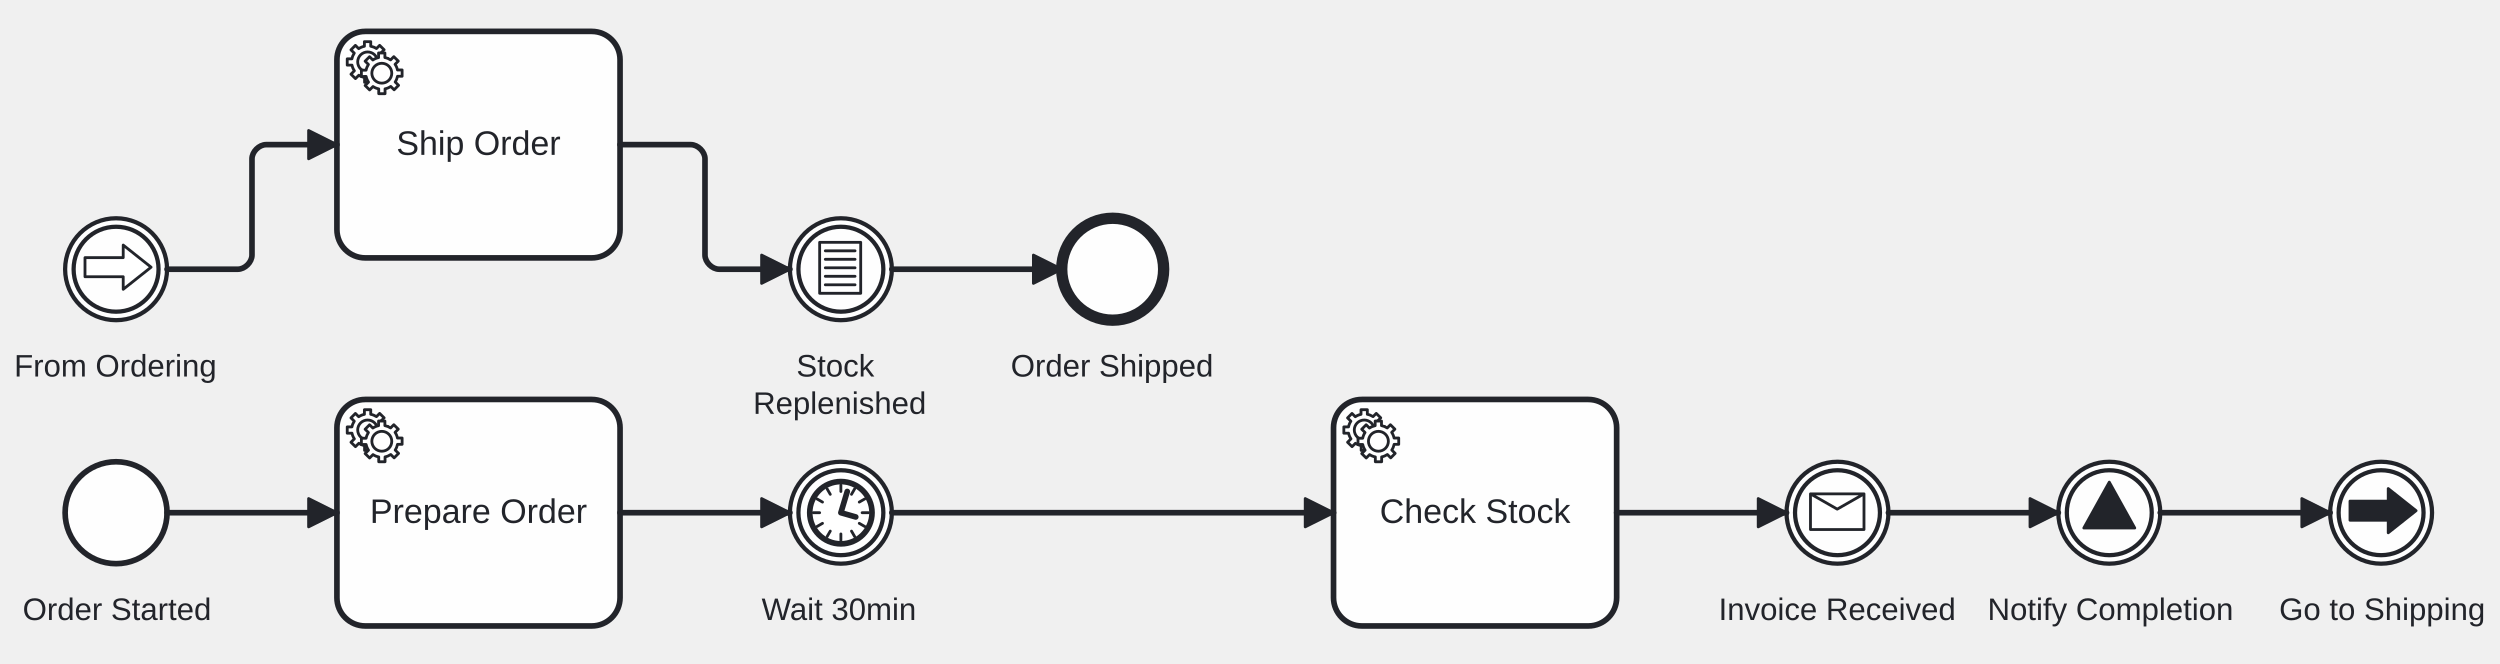
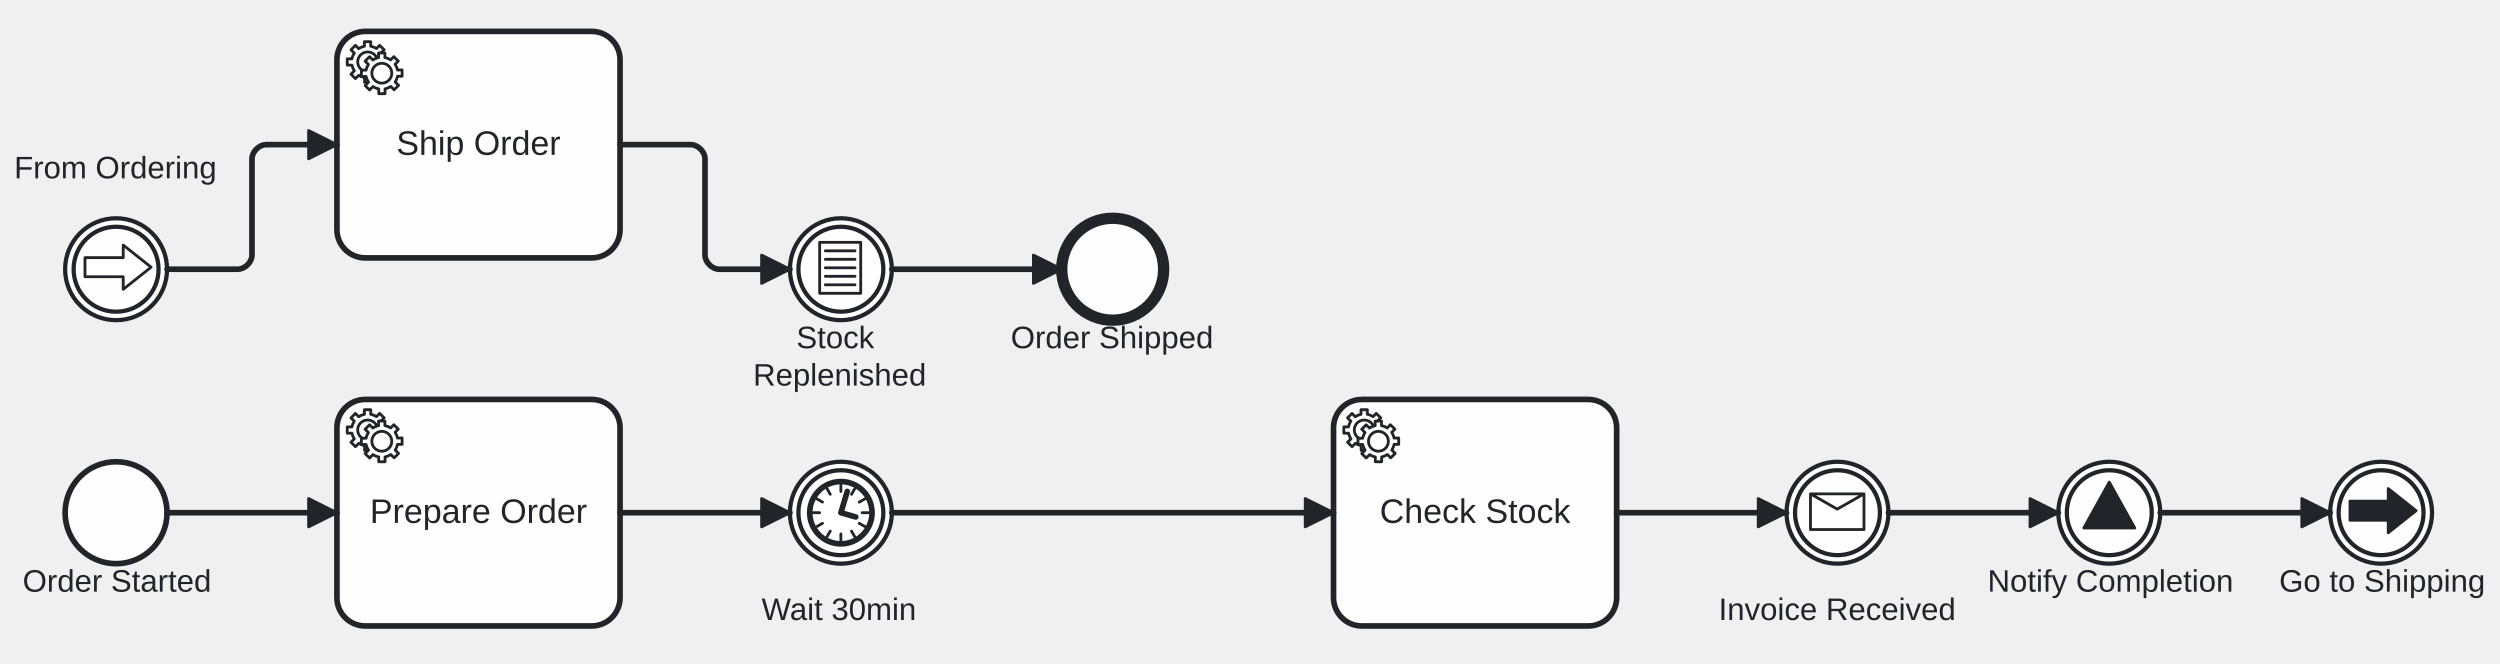
<svg xmlns="http://www.w3.org/2000/svg" width="1052" height="279" viewBox="169 57 883 222" version="1.1">
  <g class="djs-group">
    <g class="djs-element djs-shape" data-element-id="Start" transform="translate(192, 214)" style="display: block;">
      <g class="djs-visual">
        <circle cx="18" cy="18" r="18" style="stroke-linecap: round; stroke-linejoin: round; stroke: hsl(225, 10%, 15%); stroke-width: 2px; fill: white; fill-opacity: 0.95;" />
      </g>
      <rect style="fill: none; stroke-opacity: 0; stroke: white; stroke-width: 15px;" class="djs-hit djs-hit-all" x="0" y="0" width="36" height="36" />
      <circle cx="18" cy="18" r="23" style="fill: none;" class="djs-outline" />
+     </g>
+   </g>
+   <g class="djs-group">
+     <g class="djs-element djs-shape" data-element-id="Start_label" transform="translate(177, 250)" style="display: block;">
+       <g class="djs-visual">
+         <text style="font-family: Arial, sans-serif; font-size: 11px; font-weight: normal; fill: hsl(225, 10%, 15%);" lineHeight="1.2" class="djs-label">
+           <tspan x="0" y="9.9">Order Started</tspan>
+         </text>
+       </g>
+       <rect style="fill: none; stroke-opacity: 0; stroke: white; stroke-width: 15px;" class="djs-hit djs-hit-all" x="0" y="0" width="67" height="14" />
+       <rect x="-5" y="-5" rx="4" width="77" height="24" style="fill: none;" class="djs-outline" />
    </g>
  </g>
  <g class="djs-group">
    <g class="djs-element djs-shape" data-element-id="PrepareOrder" transform="translate(288, 192)" style="display: block;">
      <g class="djs-visual">
        <rect x="0" y="0" width="100" height="80" rx="10" ry="10" style="stroke-linecap: round; stroke-linejoin: round; stroke: hsl(225, 10%, 15%); stroke-width: 2px; fill: white; fill-opacity: 0.95;" />
        <text style="font-family: Arial, sans-serif; font-size: 12px; font-weight: normal; fill: hsl(225, 10%, 15%);" lineHeight="1.2" class="djs-label">
          <tspan x="11.654" y="43.6">Prepare Order</tspan>
        </text>
        <circle cx="5" cy="5" r="5" style="stroke-linecap: round; stroke-linejoin: round; stroke: none; stroke-width: 2px; fill: white;" transform="translate(6, 6)" />
        <path style="fill: white; stroke-linecap: round; stroke-linejoin: round; stroke: hsl(225, 10%, 15%); stroke-width: 1px;" d="m 12,18 v -1.713 c 0.352,-0.07 0.704,-0.178 1.048,-0.321 0.344,-0.145 0.666,-0.321 0.966,-0.521 l 1.194,1.18 1.567,-1.577 -1.195,-1.18 c 0.403,-0.614 0.683,-1.299 0.825,-2.018 l 1.622,-0.01 v -2.22 l -1.637,0.01 c -0.073,-0.352 -0.178,-0.7 -0.324,-1.044 -0.145,-0.344 -0.321,-0.664 -0.523,-0.962 l 1.131,-1.136 -1.583,-1.563 -1.13,1.136 c -0.614,-0.401 -1.303,-0.681 -2.023,-0.822 l 0.009,-1.619 h -2.241 l 0.004,1.631 c -0.354,0.074 -0.705,0.18 -1.05,0.324 -0.344,0.144 -0.665,0.321 -0.964,0.52 l -1.17,-1.158 -1.567,1.579 1.168,1.157 c -0.403,0.613 -0.683,1.298 -0.825,2.017 l -1.659,0.003 v 2.222 l 1.672,-0.006 c 0.073,0.351 0.18,0.702 0.324,1.045 0.145,0.344 0.321,0.664 0.523,0.961 l -1.199,1.197 1.584,1.56 1.196,-1.193 c 0.614,0.403 1.303,0.682 2.023,0.823 l 7.19e-4,1.699 h 2.227 z m 0.221,-3.996 c -1.789,0.75 -3.858,-0.093 -4.61,-1.874 -0.752,-1.783 0.091,-3.846 1.88,-4.596 1.788,-0.749 3.857,0.093 4.609,1.874 0.752,1.782 -0.091,3.846 -1.88,4.596 z" />
        <circle cx="5" cy="5" r="5" style="stroke-linecap: round; stroke-linejoin: round; stroke: none; stroke-width: 2px; fill: white;" transform="translate(11, 10)" />
        <path style="fill: white; stroke-linecap: round; stroke-linejoin: round; stroke: hsl(225, 10%, 15%); stroke-width: 1px;" d="m 17,22 v -1.713 c 0.352,-0.07 0.704,-0.178 1.048,-0.321 0.344,-0.145 0.666,-0.321 0.966,-0.521 l 1.194,1.18 1.567,-1.577 -1.195,-1.18 c 0.403,-0.614 0.683,-1.299 0.825,-2.018 l 1.622,-0.01 v -2.22 l -1.637,0.01 c -0.073,-0.352 -0.178,-0.7 -0.324,-1.044 -0.145,-0.344 -0.321,-0.664 -0.523,-0.962 l 1.131,-1.136 -1.583,-1.563 -1.13,1.136 c -0.614,-0.401 -1.303,-0.681 -2.023,-0.822 l 0.009,-1.619 h -2.241 l 0.004,1.631 c -0.354,0.074 -0.705,0.18 -1.05,0.324 -0.344,0.144 -0.665,0.321 -0.964,0.52 l -1.17,-1.158 -1.567,1.579 1.168,1.157 c -0.403,0.613 -0.683,1.298 -0.825,2.017 l -1.659,0.003 v 2.222 l 1.672,-0.006 c 0.073,0.351 0.18,0.702 0.324,1.045 0.145,0.344 0.321,0.664 0.523,0.961 l -1.199,1.197 1.584,1.56 1.196,-1.193 c 0.614,0.403 1.303,0.682 2.023,0.823 l 7.19e-4,1.699 h 2.227 z m 0.221,-3.996 c -1.789,0.75 -3.858,-0.093 -4.61,-1.874 -0.752,-1.783 0.091,-3.846 1.88,-4.596 1.788,-0.749 3.857,0.093 4.609,1.874 0.752,1.782 -0.091,3.846 -1.88,4.596 z" />
      </g>
      <rect style="fill: none; stroke-opacity: 0; stroke: white; stroke-width: 15px;" class="djs-hit djs-hit-all" x="0" y="0" width="100" height="80" />
      <rect x="-5" y="-5" rx="14" width="110" height="90" style="fill: none;" class="djs-outline" />
    </g>
  </g>
  <g class="djs-group">
    <g class="djs-element djs-shape" data-element-id="TimerWait" transform="translate(448, 214)" style="display: block;">
      <g class="djs-visual">
        <circle cx="18" cy="18" r="18" style="stroke-linecap: round; stroke-linejoin: round; stroke: hsl(225, 10%, 15%); stroke-width: 1.5px; fill: white; fill-opacity: 0.95;" />
        <circle cx="18" cy="18" r="15" style="stroke-linecap: round; stroke-linejoin: round; stroke: hsl(225, 10%, 15%); stroke-width: 1.5px; fill: none;" />
        <circle cx="18" cy="18" r="11" style="stroke-linecap: round; stroke-linejoin: round; stroke: hsl(225, 10%, 15%); stroke-width: 2px; fill: white;" />
        <path style="fill: none; stroke-linecap: round; stroke-linejoin: round; stroke: hsl(225, 10%, 15%); stroke-width: 2px;" d="M 18,18 l 2.25,-7.5 m -2.25,7.5 l 5.25,1.5 " />
        <path style="fill: none; stroke-linecap: round; stroke-linejoin: round; stroke: hsl(225, 10%, 15%); stroke-width: 1px;" transform="rotate(0,18,18)" d="M 18,18 m 0,7.5 l -0,2.25 " />
        <path style="fill: none; stroke-linecap: round; stroke-linejoin: round; stroke: hsl(225, 10%, 15%); stroke-width: 1px;" transform="rotate(30,18,18)" d="M 18,18 m 0,7.5 l -0,2.25 " />
        <path style="fill: none; stroke-linecap: round; stroke-linejoin: round; stroke: hsl(225, 10%, 15%); stroke-width: 1px;" transform="rotate(60,18,18)" d="M 18,18 m 0,7.5 l -0,2.25 " />
        <path style="fill: none; stroke-linecap: round; stroke-linejoin: round; stroke: hsl(225, 10%, 15%); stroke-width: 1px;" transform="rotate(90,18,18)" d="M 18,18 m 0,7.5 l -0,2.25 " />
        <path style="fill: none; stroke-linecap: round; stroke-linejoin: round; stroke: hsl(225, 10%, 15%); stroke-width: 1px;" transform="rotate(120,18,18)" d="M 18,18 m 0,7.5 l -0,2.25 " />
        <path style="fill: none; stroke-linecap: round; stroke-linejoin: round; stroke: hsl(225, 10%, 15%); stroke-width: 1px;" transform="rotate(150,18,18)" d="M 18,18 m 0,7.5 l -0,2.25 " />
        <path style="fill: none; stroke-linecap: round; stroke-linejoin: round; stroke: hsl(225, 10%, 15%); stroke-width: 1px;" transform="rotate(180,18,18)" d="M 18,18 m 0,7.5 l -0,2.25 " />
        <path style="fill: none; stroke-linecap: round; stroke-linejoin: round; stroke: hsl(225, 10%, 15%); stroke-width: 1px;" transform="rotate(210,18,18)" d="M 18,18 m 0,7.5 l -0,2.25 " />
        <path style="fill: none; stroke-linecap: round; stroke-linejoin: round; stroke: hsl(225, 10%, 15%); stroke-width: 1px;" transform="rotate(240,18,18)" d="M 18,18 m 0,7.5 l -0,2.25 " />
        <path style="fill: none; stroke-linecap: round; stroke-linejoin: round; stroke: hsl(225, 10%, 15%); stroke-width: 1px;" transform="rotate(270,18,18)" d="M 18,18 m 0,7.5 l -0,2.25 " />
        <path style="fill: none; stroke-linecap: round; stroke-linejoin: round; stroke: hsl(225, 10%, 15%); stroke-width: 1px;" transform="rotate(300,18,18)" d="M 18,18 m 0,7.5 l -0,2.25 " />
        <path style="fill: none; stroke-linecap: round; stroke-linejoin: round; stroke: hsl(225, 10%, 15%); stroke-width: 1px;" transform="rotate(330,18,18)" d="M 18,18 m 0,7.5 l -0,2.25 " />
      </g>
      <rect style="fill: none; stroke-opacity: 0; stroke: white; stroke-width: 15px;" class="djs-hit djs-hit-all" x="0" y="0" width="36" height="36" />
      <circle cx="18" cy="18" r="23" style="fill: none;" class="djs-outline" />
    </g>
  </g>
  <g class="djs-group">
    <g class="djs-element djs-shape" data-element-id="TimerWait_label" transform="translate(438, 260)" style="display: block;">
      <g class="djs-visual">
        <text style="font-family: Arial, sans-serif; font-size: 11px; font-weight: normal; fill: hsl(225, 10%, 15%);" lineHeight="1.2" class="djs-label">
          <tspan x="0" y="9.9">Wait 30min</tspan>
        </text>
      </g>
      <rect style="fill: none; stroke-opacity: 0; stroke: white; stroke-width: 15px;" class="djs-hit djs-hit-all" x="0" y="0" width="56" height="14" />
      <rect x="-5" y="-5" rx="4" width="66" height="24" style="fill: none;" class="djs-outline" />
    </g>
  </g>
  <g class="djs-group">
    <g class="djs-element djs-shape" data-element-id="CheckStock" style="display: block;" transform="translate(640, 192)">
      <g class="djs-visual">
        <rect x="0" y="0" width="100" height="80" rx="10" ry="10" style="stroke-linecap: round; stroke-linejoin: round; stroke: hsl(225, 10%, 15%); stroke-width: 2px; fill: white; fill-opacity: 0.95;" />
        <text style="font-family: Arial, sans-serif; font-size: 12px; font-weight: normal; fill: hsl(225, 10%, 15%);" lineHeight="1.2" class="djs-label">
          <tspan x="16.322" y="43.6">Check Stock</tspan>
        </text>
        <circle cx="5" cy="5" r="5" style="stroke-linecap: round; stroke-linejoin: round; stroke: none; stroke-width: 2px; fill: white;" transform="translate(6, 6)" />
        <path style="fill: white; stroke-linecap: round; stroke-linejoin: round; stroke: hsl(225, 10%, 15%); stroke-width: 1px;" d="m 12,18 v -1.713 c 0.352,-0.07 0.704,-0.178 1.048,-0.321 0.344,-0.145 0.666,-0.321 0.966,-0.521 l 1.194,1.18 1.567,-1.577 -1.195,-1.18 c 0.403,-0.614 0.683,-1.299 0.825,-2.018 l 1.622,-0.01 v -2.22 l -1.637,0.01 c -0.073,-0.352 -0.178,-0.7 -0.324,-1.044 -0.145,-0.344 -0.321,-0.664 -0.523,-0.962 l 1.131,-1.136 -1.583,-1.563 -1.13,1.136 c -0.614,-0.401 -1.303,-0.681 -2.023,-0.822 l 0.009,-1.619 h -2.241 l 0.004,1.631 c -0.354,0.074 -0.705,0.18 -1.05,0.324 -0.344,0.144 -0.665,0.321 -0.964,0.52 l -1.17,-1.158 -1.567,1.579 1.168,1.157 c -0.403,0.613 -0.683,1.298 -0.825,2.017 l -1.659,0.003 v 2.222 l 1.672,-0.006 c 0.073,0.351 0.18,0.702 0.324,1.045 0.145,0.344 0.321,0.664 0.523,0.961 l -1.199,1.197 1.584,1.56 1.196,-1.193 c 0.614,0.403 1.303,0.682 2.023,0.823 l 7.19e-4,1.699 h 2.227 z m 0.221,-3.996 c -1.789,0.75 -3.858,-0.093 -4.61,-1.874 -0.752,-1.783 0.091,-3.846 1.88,-4.596 1.788,-0.749 3.857,0.093 4.609,1.874 0.752,1.782 -0.091,3.846 -1.88,4.596 z" />
        <circle cx="5" cy="5" r="5" style="stroke-linecap: round; stroke-linejoin: round; stroke: none; stroke-width: 2px; fill: white;" transform="translate(11, 10)" />
        <path style="fill: white; stroke-linecap: round; stroke-linejoin: round; stroke: hsl(225, 10%, 15%); stroke-width: 1px;" d="m 17,22 v -1.713 c 0.352,-0.07 0.704,-0.178 1.048,-0.321 0.344,-0.145 0.666,-0.321 0.966,-0.521 l 1.194,1.18 1.567,-1.577 -1.195,-1.18 c 0.403,-0.614 0.683,-1.299 0.825,-2.018 l 1.622,-0.01 v -2.22 l -1.637,0.01 c -0.073,-0.352 -0.178,-0.7 -0.324,-1.044 -0.145,-0.344 -0.321,-0.664 -0.523,-0.962 l 1.131,-1.136 -1.583,-1.563 -1.13,1.136 c -0.614,-0.401 -1.303,-0.681 -2.023,-0.822 l 0.009,-1.619 h -2.241 l 0.004,1.631 c -0.354,0.074 -0.705,0.18 -1.05,0.324 -0.344,0.144 -0.665,0.321 -0.964,0.52 l -1.17,-1.158 -1.567,1.579 1.168,1.157 c -0.403,0.613 -0.683,1.298 -0.825,2.017 l -1.659,0.003 v 2.222 l 1.672,-0.006 c 0.073,0.351 0.18,0.702 0.324,1.045 0.145,0.344 0.321,0.664 0.523,0.961 l -1.199,1.197 1.584,1.56 1.196,-1.193 c 0.614,0.403 1.303,0.682 2.023,0.823 l 7.19e-4,1.699 h 2.227 z m 0.221,-3.996 c -1.789,0.75 -3.858,-0.093 -4.61,-1.874 -0.752,-1.783 0.091,-3.846 1.88,-4.596 1.788,-0.749 3.857,0.093 4.609,1.874 0.752,1.782 -0.091,3.846 -1.88,4.596 z" />
      </g>
      <rect style="fill: none; stroke-opacity: 0; stroke: white; stroke-width: 15px;" class="djs-hit djs-hit-all" x="0" y="0" width="100" height="80" />
      <rect x="-5" y="-5" rx="14" width="110" height="90" style="fill: none;" class="djs-outline" />
    </g>
  </g>
  <g class="djs-group">
    <g class="djs-element djs-shape" data-element-id="MsgWait" style="display: block;" transform="translate(800, 214)">
      <g class="djs-visual">
        <circle cx="18" cy="18" r="18" style="stroke-linecap: round; stroke-linejoin: round; stroke: hsl(225, 10%, 15%); stroke-width: 1.5px; fill: white; fill-opacity: 0.95;" />
        <circle cx="18" cy="18" r="15" style="stroke-linecap: round; stroke-linejoin: round; stroke: hsl(225, 10%, 15%); stroke-width: 1.5px; fill: none;" />
        <path style="fill: white; stroke-linecap: round; stroke-linejoin: round; stroke: hsl(225, 10%, 15%); stroke-width: 1px;" d="m 8.46,11.34 l 0,12.6 l 18.9,0 l 0,-12.6 z l 9.45,5.4 l 9.45,-5.4" />
      </g>
      <rect style="fill: none; stroke-opacity: 0; stroke: white; stroke-width: 15px;" class="djs-hit djs-hit-all" x="0" y="0" width="36" height="36" />
      <circle cx="18" cy="18" r="23" style="fill: none;" class="djs-outline" />
    </g>
  </g>
  <g class="djs-group">
    <g class="djs-element djs-shape" data-element-id="SignalThrow" style="display: block;" transform="translate(896, 214)">
      <g class="djs-visual">
        <circle cx="18" cy="18" r="18" style="stroke-linecap: round; stroke-linejoin: round; stroke: hsl(225, 10%, 15%); stroke-width: 1.5px; fill: white; fill-opacity: 0.95;" />
        <circle cx="18" cy="18" r="15" style="stroke-linecap: round; stroke-linejoin: round; stroke: hsl(225, 10%, 15%); stroke-width: 1.5px; fill: none;" />
        <path style="fill: hsl(225, 10%, 15%); stroke-linecap: round; stroke-linejoin: round; stroke: hsl(225, 10%, 15%); stroke-width: 1px;" d="M 18,7.2 l 9,16.2 l -18,0 Z" />
      </g>
      <rect style="fill: none; stroke-opacity: 0; stroke: white; stroke-width: 15px;" class="djs-hit djs-hit-all" x="0" y="0" width="36" height="36" />
      <circle cx="18" cy="18" r="23" style="fill: none;" class="djs-outline" />
    </g>
  </g>
  <g class="djs-group">
    <g class="djs-element djs-shape" data-element-id="LinkThrow" style="display: block;" transform="translate(992, 214)">
      <g class="djs-visual">
        <circle cx="18" cy="18" r="18" style="stroke-linecap: round; stroke-linejoin: round; stroke: hsl(225, 10%, 15%); stroke-width: 1.5px; fill: white; fill-opacity: 0.95;" />
        <circle cx="18" cy="18" r="15" style="stroke-linecap: round; stroke-linejoin: round; stroke: hsl(225, 10%, 15%); stroke-width: 1.5px; fill: none;" />
        <path style="fill: hsl(225, 10%, 15%); stroke-linecap: round; stroke-linejoin: round; stroke: hsl(225, 10%, 15%); stroke-width: 1px;" d="m 20.52,9.468 0,4.438 -13.5,0 0,6.75 13.5,0 0,4.438 9.844,-7.812 -9.844,-7.812 z" />
      </g>
      <rect style="fill: none; stroke-opacity: 0; stroke: white; stroke-width: 15px;" class="djs-hit djs-hit-all" x="0" y="0" width="36" height="36" />
      <circle cx="18" cy="18" r="23" style="fill: none;" class="djs-outline" />
    </g>
  </g>
  <g class="djs-group">
    <g class="djs-element djs-shape" data-element-id="LinkCatch" style="display: block;" transform="translate(192, 128)">
      <g class="djs-visual">
        <circle cx="18" cy="18" r="18" style="stroke-linecap: round; stroke-linejoin: round; stroke: hsl(225, 10%, 15%); stroke-width: 1.5px; fill: white; fill-opacity: 0.95;" />
        <circle cx="18" cy="18" r="15" style="stroke-linecap: round; stroke-linejoin: round; stroke: hsl(225, 10%, 15%); stroke-width: 1.5px; fill: none;" />
        <path style="fill: white; stroke-linecap: round; stroke-linejoin: round; stroke: hsl(225, 10%, 15%); stroke-width: 1px;" d="m 20.52,9.468 0,4.438 -13.5,0 0,6.75 13.5,0 0,4.438 9.844,-7.812 -9.844,-7.812 z" />
      </g>
      <rect style="fill: none; stroke-opacity: 0; stroke: white; stroke-width: 15px;" class="djs-hit djs-hit-all" x="0" y="0" width="36" height="36" />
      <circle cx="18" cy="18" r="23" style="fill: none;" class="djs-outline" />
    </g>
  </g>
  <g class="djs-group">
    <g class="djs-element djs-shape" data-element-id="ShipOrder" style="display: block;" transform="translate(288, 62)">
      <g class="djs-visual">
        <rect x="0" y="0" width="100" height="80" rx="10" ry="10" style="stroke-linecap: round; stroke-linejoin: round; stroke: hsl(225, 10%, 15%); stroke-width: 2px; fill: white; fill-opacity: 0.95;" />
        <text style="font-family: Arial, sans-serif; font-size: 12px; font-weight: normal; fill: hsl(225, 10%, 15%);" lineHeight="1.2" class="djs-label">
          <tspan x="20.99" y="43.6">Ship Order</tspan>
        </text>
        <circle cx="5" cy="5" r="5" style="stroke-linecap: round; stroke-linejoin: round; stroke: none; stroke-width: 2px; fill: white;" transform="translate(6, 6)" />
        <path style="fill: white; stroke-linecap: round; stroke-linejoin: round; stroke: hsl(225, 10%, 15%); stroke-width: 1px;" d="m 12,18 v -1.713 c 0.352,-0.07 0.704,-0.178 1.048,-0.321 0.344,-0.145 0.666,-0.321 0.966,-0.521 l 1.194,1.18 1.567,-1.577 -1.195,-1.18 c 0.403,-0.614 0.683,-1.299 0.825,-2.018 l 1.622,-0.01 v -2.22 l -1.637,0.01 c -0.073,-0.352 -0.178,-0.7 -0.324,-1.044 -0.145,-0.344 -0.321,-0.664 -0.523,-0.962 l 1.131,-1.136 -1.583,-1.563 -1.13,1.136 c -0.614,-0.401 -1.303,-0.681 -2.023,-0.822 l 0.009,-1.619 h -2.241 l 0.004,1.631 c -0.354,0.074 -0.705,0.18 -1.05,0.324 -0.344,0.144 -0.665,0.321 -0.964,0.52 l -1.17,-1.158 -1.567,1.579 1.168,1.157 c -0.403,0.613 -0.683,1.298 -0.825,2.017 l -1.659,0.003 v 2.222 l 1.672,-0.006 c 0.073,0.351 0.18,0.702 0.324,1.045 0.145,0.344 0.321,0.664 0.523,0.961 l -1.199,1.197 1.584,1.56 1.196,-1.193 c 0.614,0.403 1.303,0.682 2.023,0.823 l 7.19e-4,1.699 h 2.227 z m 0.221,-3.996 c -1.789,0.75 -3.858,-0.093 -4.61,-1.874 -0.752,-1.783 0.091,-3.846 1.88,-4.596 1.788,-0.749 3.857,0.093 4.609,1.874 0.752,1.782 -0.091,3.846 -1.88,4.596 z" />
        <circle cx="5" cy="5" r="5" style="stroke-linecap: round; stroke-linejoin: round; stroke: none; stroke-width: 2px; fill: white;" transform="translate(11, 10)" />
        <path style="fill: white; stroke-linecap: round; stroke-linejoin: round; stroke: hsl(225, 10%, 15%); stroke-width: 1px;" d="m 17,22 v -1.713 c 0.352,-0.07 0.704,-0.178 1.048,-0.321 0.344,-0.145 0.666,-0.321 0.966,-0.521 l 1.194,1.18 1.567,-1.577 -1.195,-1.18 c 0.403,-0.614 0.683,-1.299 0.825,-2.018 l 1.622,-0.01 v -2.22 l -1.637,0.01 c -0.073,-0.352 -0.178,-0.7 -0.324,-1.044 -0.145,-0.344 -0.321,-0.664 -0.523,-0.962 l 1.131,-1.136 -1.583,-1.563 -1.13,1.136 c -0.614,-0.401 -1.303,-0.681 -2.023,-0.822 l 0.009,-1.619 h -2.241 l 0.004,1.631 c -0.354,0.074 -0.705,0.18 -1.05,0.324 -0.344,0.144 -0.665,0.321 -0.964,0.52 l -1.17,-1.158 -1.567,1.579 1.168,1.157 c -0.403,0.613 -0.683,1.298 -0.825,2.017 l -1.659,0.003 v 2.222 l 1.672,-0.006 c 0.073,0.351 0.18,0.702 0.324,1.045 0.145,0.344 0.321,0.664 0.523,0.961 l -1.199,1.197 1.584,1.56 1.196,-1.193 c 0.614,0.403 1.303,0.682 2.023,0.823 l 7.19e-4,1.699 h 2.227 z m 0.221,-3.996 c -1.789,0.75 -3.858,-0.093 -4.61,-1.874 -0.752,-1.783 0.091,-3.846 1.88,-4.596 1.788,-0.749 3.857,0.093 4.609,1.874 0.752,1.782 -0.091,3.846 -1.88,4.596 z" />
      </g>
      <rect style="fill: none; stroke-opacity: 0; stroke: white; stroke-width: 15px;" class="djs-hit djs-hit-all" x="0" y="0" width="100" height="80" />
      <rect x="-5" y="-5" rx="14" width="110" height="90" style="fill: none;" class="djs-outline" />
    </g>
  </g>
  <g class="djs-group">
    <g class="djs-element djs-shape" data-element-id="ConditionalWait" style="display: block;" transform="translate(448, 128)">
      <g class="djs-visual">
        <circle cx="18" cy="18" r="18" style="stroke-linecap: round; stroke-linejoin: round; stroke: hsl(225, 10%, 15%); stroke-width: 1.5px; fill: white; fill-opacity: 0.95;" />
        <circle cx="18" cy="18" r="15" style="stroke-linecap: round; stroke-linejoin: round; stroke: hsl(225, 10%, 15%); stroke-width: 1.5px; fill: none;" />
        <path style="fill: white; stroke-linecap: round; stroke-linejoin: round; stroke: hsl(225, 10%, 15%); stroke-width: 1px;" d="M 10.5,8.5 l 14.5,0 l 0,18 l -14.5,0 Z M 12.5,11.5 l 10.5,0 M 12.5,14.5 l 10.5,0 M 12.5,17.5 l 10.5,0 M 12.5,20.5 l 10.5,0 M 12.5,23.5 l 10.5,0 M 12.5,26.5 l 10.5,0 " />
      </g>
      <rect style="fill: none; stroke-opacity: 0; stroke: white; stroke-width: 15px;" class="djs-hit djs-hit-all" x="0" y="0" width="36" height="36" />
      <circle cx="18" cy="18" r="23" style="fill: none;" class="djs-outline" />
    </g>
  </g>
  <g class="djs-group">
    <g class="djs-element djs-shape" data-element-id="End" style="display: block;" transform="translate(544, 128)">
      <g class="djs-visual">
        <circle cx="18" cy="18" r="18" style="stroke-linecap: round; stroke-linejoin: round; stroke: hsl(225, 10%, 15%); stroke-width: 4px; fill: white; fill-opacity: 0.95;" />
      </g>
      <rect style="fill: none; stroke-opacity: 0; stroke: white; stroke-width: 15px;" class="djs-hit djs-hit-all" x="0" y="0" width="36" height="36" />
      <circle cx="18" cy="18" r="24" style="fill: none;" class="djs-outline" />
    </g>
  </g>
  <g class="djs-group">
    <g class="djs-element djs-connection" data-element-id="Flow1" style="display: block;">
      <g class="djs-visual">
        <defs>
          <marker id="marker-seq-0" viewBox="0 0 20 20" refX="11" refY="10" markerWidth="10" markerHeight="10" orient="auto">
            <path d="M 1 5 L 11 10 L 1 15 Z" style="stroke-linecap: round; stroke-linejoin: round; stroke: hsl(225, 10%, 15%); stroke-width: 1px; fill: hsl(225, 10%, 15%);" />
          </marker>
        </defs>
        <path style="fill: none; stroke-linecap: round; stroke-linejoin: round; stroke: hsl(225, 10%, 15%); stroke-width: 2px; marker-end: url(#marker-seq-0);" data-corner-radius="5" d="M228,232L288,232" />
      </g>
      <path d="M228,232L288,232" style="fill: none; stroke-opacity: 0; stroke: white; stroke-width: 15px;" class="djs-hit djs-hit-stroke" />
      <rect x="223" y="227" rx="4" width="70" height="10" style="fill: none;" class="djs-outline" />
    </g>
  </g>
  <g class="djs-group">
    <g class="djs-element djs-connection" data-element-id="Flow2" style="display: block;">
      <g class="djs-visual">
        <defs>
          <marker id="marker-seq-1" viewBox="0 0 20 20" refX="11" refY="10" markerWidth="10" markerHeight="10" orient="auto">
            <path d="M 1 5 L 11 10 L 1 15 Z" style="stroke-linecap: round; stroke-linejoin: round; stroke: hsl(225, 10%, 15%); stroke-width: 1px; fill: hsl(225, 10%, 15%);" />
          </marker>
        </defs>
        <path style="fill: none; stroke-linecap: round; stroke-linejoin: round; stroke: hsl(225, 10%, 15%); stroke-width: 2px; marker-end: url(#marker-seq-1);" data-corner-radius="5" d="M388,232L448,232" />
      </g>
      <path d="M388,232L448,232" style="fill: none; stroke-opacity: 0; stroke: white; stroke-width: 15px;" class="djs-hit djs-hit-stroke" />
      <rect x="383" y="227" rx="4" width="70" height="10" style="fill: none;" class="djs-outline" />
    </g>
  </g>
  <g class="djs-group">
    <g class="djs-element djs-connection" data-element-id="Flow3" style="display: block;">
      <g class="djs-visual">
        <defs>
          <marker id="marker-seq-2" viewBox="0 0 20 20" refX="11" refY="10" markerWidth="10" markerHeight="10" orient="auto">
            <path d="M 1 5 L 11 10 L 1 15 Z" style="stroke-linecap: round; stroke-linejoin: round; stroke: hsl(225, 10%, 15%); stroke-width: 1px; fill: hsl(225, 10%, 15%);" />
          </marker>
        </defs>
        <path style="fill: none; stroke-linecap: round; stroke-linejoin: round; stroke: hsl(225, 10%, 15%); stroke-width: 2px; marker-end: url(#marker-seq-2);" data-corner-radius="5" d="M484,232L640,232" />
      </g>
      <path d="M484,232L640,232" style="fill: none; stroke-opacity: 0; stroke: white; stroke-width: 15px;" class="djs-hit djs-hit-stroke" />
      <rect x="479" y="227" rx="4" width="166" height="10" style="fill: none;" class="djs-outline" />
    </g>
  </g>
  <g class="djs-group">
    <g class="djs-element djs-connection" data-element-id="Flow4" style="display: block;">
      <g class="djs-visual">
        <defs>
          <marker id="marker-seq-3" viewBox="0 0 20 20" refX="11" refY="10" markerWidth="10" markerHeight="10" orient="auto">
            <path d="M 1 5 L 11 10 L 1 15 Z" style="stroke-linecap: round; stroke-linejoin: round; stroke: hsl(225, 10%, 15%); stroke-width: 1px; fill: hsl(225, 10%, 15%);" />
          </marker>
        </defs>
        <path style="fill: none; stroke-linecap: round; stroke-linejoin: round; stroke: hsl(225, 10%, 15%); stroke-width: 2px; marker-end: url(#marker-seq-3);" data-corner-radius="5" d="M740,232L800,232" />
      </g>
      <path d="M740,232L800,232" style="fill: none; stroke-opacity: 0; stroke: white; stroke-width: 15px;" class="djs-hit djs-hit-stroke" />
      <rect x="735" y="227" rx="4" width="70" height="10" style="fill: none;" class="djs-outline" />
    </g>
  </g>
  <g class="djs-group">
    <g class="djs-element djs-connection" data-element-id="Flow5" style="display: block;">
      <g class="djs-visual">
        <defs>
          <marker id="marker-seq-4" viewBox="0 0 20 20" refX="11" refY="10" markerWidth="10" markerHeight="10" orient="auto">
            <path d="M 1 5 L 11 10 L 1 15 Z" style="stroke-linecap: round; stroke-linejoin: round; stroke: hsl(225, 10%, 15%); stroke-width: 1px; fill: hsl(225, 10%, 15%);" />
          </marker>
        </defs>
        <path style="fill: none; stroke-linecap: round; stroke-linejoin: round; stroke: hsl(225, 10%, 15%); stroke-width: 2px; marker-end: url(#marker-seq-4);" data-corner-radius="5" d="M836,232L896,232" />
      </g>
      <path d="M836,232L896,232" style="fill: none; stroke-opacity: 0; stroke: white; stroke-width: 15px;" class="djs-hit djs-hit-stroke" />
      <rect x="831" y="227" rx="4" width="70" height="10" style="fill: none;" class="djs-outline" />
    </g>
  </g>
  <g class="djs-group">
    <g class="djs-element djs-connection" data-element-id="Flow6" style="display: block;">
      <g class="djs-visual">
        <defs>
          <marker id="marker-seq-5" viewBox="0 0 20 20" refX="11" refY="10" markerWidth="10" markerHeight="10" orient="auto">
            <path d="M 1 5 L 11 10 L 1 15 Z" style="stroke-linecap: round; stroke-linejoin: round; stroke: hsl(225, 10%, 15%); stroke-width: 1px; fill: hsl(225, 10%, 15%);" />
          </marker>
        </defs>
        <path style="fill: none; stroke-linecap: round; stroke-linejoin: round; stroke: hsl(225, 10%, 15%); stroke-width: 2px; marker-end: url(#marker-seq-5);" data-corner-radius="5" d="M932,232L992,232" />
      </g>
      <path d="M932,232L992,232" style="fill: none; stroke-opacity: 0; stroke: white; stroke-width: 15px;" class="djs-hit djs-hit-stroke" />
      <rect x="927" y="227" rx="4" width="70" height="10" style="fill: none;" class="djs-outline" />
    </g>
  </g>
  <g class="djs-group">
    <g class="djs-element djs-connection" data-element-id="Flow7" style="display: block;">
      <g class="djs-visual">
        <defs>
          <marker id="marker-seq-6" viewBox="0 0 20 20" refX="11" refY="10" markerWidth="10" markerHeight="10" orient="auto">
            <path d="M 1 5 L 11 10 L 1 15 Z" style="stroke-linecap: round; stroke-linejoin: round; stroke: hsl(225, 10%, 15%); stroke-width: 1px; fill: hsl(225, 10%, 15%);" />
          </marker>
        </defs>
        <path style="fill: none; stroke-linecap: round; stroke-linejoin: round; stroke: hsl(225, 10%, 15%); stroke-width: 2px; marker-end: url(#marker-seq-6);" data-corner-radius="5" d="M228,146L253,146C255.5,146,258,143.5,258,141L258,107C258,104.5,260.5,102,263,102L288,102" />
      </g>
      <path d="M228,146L258,146L258,102L288,102" style="fill: none; stroke-opacity: 0; stroke: white; stroke-width: 15px;" class="djs-hit djs-hit-stroke" />
      <rect x="223" y="97" rx="4" width="70" height="54" style="fill: none;" class="djs-outline" />
    </g>
  </g>
  <g class="djs-group">
    <g class="djs-element djs-connection" data-element-id="Flow8" style="display: block;">
      <g class="djs-visual">
        <defs>
          <marker id="marker-seq-7" viewBox="0 0 20 20" refX="11" refY="10" markerWidth="10" markerHeight="10" orient="auto">
            <path d="M 1 5 L 11 10 L 1 15 Z" style="stroke-linecap: round; stroke-linejoin: round; stroke: hsl(225, 10%, 15%); stroke-width: 1px; fill: hsl(225, 10%, 15%);" />
          </marker>
        </defs>
        <path style="fill: none; stroke-linecap: round; stroke-linejoin: round; stroke: hsl(225, 10%, 15%); stroke-width: 2px; marker-end: url(#marker-seq-7);" data-corner-radius="5" d="M388,102L413,102C415.5,102,418,104.5,418,107L418,141C418,143.5,420.5,146,423,146L448,146" />
      </g>
      <path d="M388,102L418,102L418,146L448,146" style="fill: none; stroke-opacity: 0; stroke: white; stroke-width: 15px;" class="djs-hit djs-hit-stroke" />
      <rect x="383" y="97" rx="4" width="70" height="54" style="fill: none;" class="djs-outline" />
    </g>
  </g>
  <g class="djs-group">
    <g class="djs-element djs-connection" data-element-id="Flow9" style="display: block;">
      <g class="djs-visual">
        <defs>
          <marker id="marker-seq-8" viewBox="0 0 20 20" refX="11" refY="10" markerWidth="10" markerHeight="10" orient="auto">
            <path d="M 1 5 L 11 10 L 1 15 Z" style="stroke-linecap: round; stroke-linejoin: round; stroke: hsl(225, 10%, 15%); stroke-width: 1px; fill: hsl(225, 10%, 15%);" />
          </marker>
        </defs>
        <path style="fill: none; stroke-linecap: round; stroke-linejoin: round; stroke: hsl(225, 10%, 15%); stroke-width: 2px; marker-end: url(#marker-seq-8);" data-corner-radius="5" d="M484,146L544,146" />
      </g>
      <path d="M484,146L544,146" style="fill: none; stroke-opacity: 0; stroke: white; stroke-width: 15px;" class="djs-hit djs-hit-stroke" />
      <rect x="479" y="141" rx="4" width="70" height="10" style="fill: none;" class="djs-outline" />
    </g>
  </g>
  <g class="djs-group">
    <g class="djs-element djs-shape" data-element-id="MsgWait_label" style="display: block;" transform="translate(776, 260)">
      <g class="djs-visual">
        <text style="font-family: Arial, sans-serif; font-size: 11px; font-weight: normal; fill: hsl(225, 10%, 15%);" lineHeight="1.2" class="djs-label">
          <tspan x="0" y="9.9">Invoice Received</tspan>
        </text>
      </g>
      <rect style="fill: none; stroke-opacity: 0; stroke: white; stroke-width: 15px;" class="djs-hit djs-hit-all" x="0" y="0" width="84" height="14" />
      <rect x="-5" y="-5" rx="4" width="94" height="24" style="fill: none;" class="djs-outline" />
    </g>
  </g>
  <g class="djs-group">
-     <g class="djs-element djs-shape" data-element-id="Start_label" style="display: block;" transform="translate(177, 260)">
-       <g class="djs-visual">
-         <text style="font-family: Arial, sans-serif; font-size: 11px; font-weight: normal; fill: hsl(225, 10%, 15%);" lineHeight="1.2" class="djs-label">
-           <tspan x="0" y="9.9">Order Started</tspan>
-         </text>
-       </g>
-       <rect style="fill: none; stroke-opacity: 0; stroke: white; stroke-width: 15px;" class="djs-hit djs-hit-all" x="0" y="0" width="67" height="14" />
-       <rect x="-5" y="-5" rx="4" width="77" height="24" style="fill: none;" class="djs-outline" />
-     </g>
-   </g>
-   <g class="djs-group">
-     <g class="djs-element djs-shape" data-element-id="SignalThrow_label" style="display: block;" transform="translate(871, 260)">
+     <g class="djs-element djs-shape" data-element-id="SignalThrow_label" style="display: block;" transform="translate(871, 250)">
      <g class="djs-visual">
        <text style="font-family: Arial, sans-serif; font-size: 11px; font-weight: normal; fill: hsl(225, 10%, 15%);" lineHeight="1.2" class="djs-label">
          <tspan x="0" y="9.9">Notify Completion</tspan>
        </text>
      </g>
      <rect style="fill: none; stroke-opacity: 0; stroke: white; stroke-width: 15px;" class="djs-hit djs-hit-all" x="0" y="0" width="87" height="14" />
      <rect x="-5" y="-5" rx="4" width="97" height="24" style="fill: none;" class="djs-outline" />
    </g>
  </g>
  <g class="djs-group">
-     <g class="djs-element djs-shape" data-element-id="LinkThrow_label" style="display: block;" transform="translate(974, 260)">
+     <g class="djs-element djs-shape" data-element-id="LinkThrow_label" style="display: block;" transform="translate(974, 250)">
      <g class="djs-visual">
        <text style="font-family: Arial, sans-serif; font-size: 11px; font-weight: normal; fill: hsl(225, 10%, 15%);" lineHeight="1.2" class="djs-label">
          <tspan x="0" y="9.9">Go to Shipping</tspan>
        </text>
      </g>
      <rect style="fill: none; stroke-opacity: 0; stroke: white; stroke-width: 15px;" class="djs-hit djs-hit-all" x="0" y="0" width="73" height="14" />
      <rect x="-5" y="-5" rx="4" width="83" height="24" style="fill: none;" class="djs-outline" />
    </g>
  </g>
  <g class="djs-group">
-     <g class="djs-element djs-shape" data-element-id="ConditionalWait_label" style="display: block;" transform="translate(435, 174)">
+     <g class="djs-element djs-shape" data-element-id="LinkCatch_label" style="display: block;" transform="translate(174, 104)">
+       <g class="djs-visual">
+         <text style="font-family: Arial, sans-serif; font-size: 11px; font-weight: normal; fill: hsl(225, 10%, 15%);" lineHeight="1.2" class="djs-label">
+           <tspan x="0" y="9.9">From Ordering</tspan>
+         </text>
+       </g>
+       <rect style="fill: none; stroke-opacity: 0; stroke: white; stroke-width: 15px;" class="djs-hit djs-hit-all" x="0" y="0" width="72" height="14" />
+       <rect x="-5" y="-5" rx="4" width="82" height="24" style="fill: none;" class="djs-outline" />
+     </g>
+   </g>
+   <g class="djs-group">
+     <g class="djs-element djs-shape" data-element-id="ConditionalWait_label" style="display: block;" transform="translate(435, 164)">
      <g class="djs-visual">
        <text style="font-family: Arial, sans-serif; font-size: 11px; font-weight: normal; fill: hsl(225, 10%, 15%);" lineHeight="1.2" class="djs-label">
          <tspan x="15.284" y="9.9">Stock </tspan>
          <tspan x="0" y="23.1">Replenished</tspan>
        </text>
      </g>
      <rect style="fill: none; stroke-opacity: 0; stroke: white; stroke-width: 15px;" class="djs-hit djs-hit-all" x="0" y="0" width="62" height="27" />
      <rect x="-5" y="-5" rx="4" width="72" height="37" style="fill: none;" class="djs-outline" />
    </g>
  </g>
  <g class="djs-group">
-     <g class="djs-element djs-shape" data-element-id="End_label" style="display: block;" transform="translate(526, 174)">
+     <g class="djs-element djs-shape" data-element-id="End_label" style="display: block;" transform="translate(526, 164)">
      <g class="djs-visual">
        <text style="font-family: Arial, sans-serif; font-size: 11px; font-weight: normal; fill: hsl(225, 10%, 15%);" lineHeight="1.2" class="djs-label">
          <tspan x="0" y="9.9">Order Shipped</tspan>
        </text>
      </g>
      <rect style="fill: none; stroke-opacity: 0; stroke: white; stroke-width: 15px;" class="djs-hit djs-hit-all" x="0" y="0" width="72" height="14" />
      <rect x="-5" y="-5" rx="4" width="82" height="24" style="fill: none;" class="djs-outline" />
    </g>
  </g>
-   <g class="djs-group">
-     <g class="djs-element djs-shape" data-element-id="LinkCatch_label" style="display: block;" transform="translate(174, 174)">
-       <g class="djs-visual">
-         <text style="font-family: Arial, sans-serif; font-size: 11px; font-weight: normal; fill: hsl(225, 10%, 15%);" lineHeight="1.2" class="djs-label">
-           <tspan x="0" y="9.9">From Ordering</tspan>
-         </text>
-       </g>
-       <rect style="fill: none; stroke-opacity: 0; stroke: white; stroke-width: 15px;" class="djs-hit djs-hit-all" x="0" y="0" width="72" height="14" />
-       <rect x="-5" y="-5" rx="4" width="82" height="24" style="fill: none;" class="djs-outline" />
-     </g>
-   </g>
</svg>
